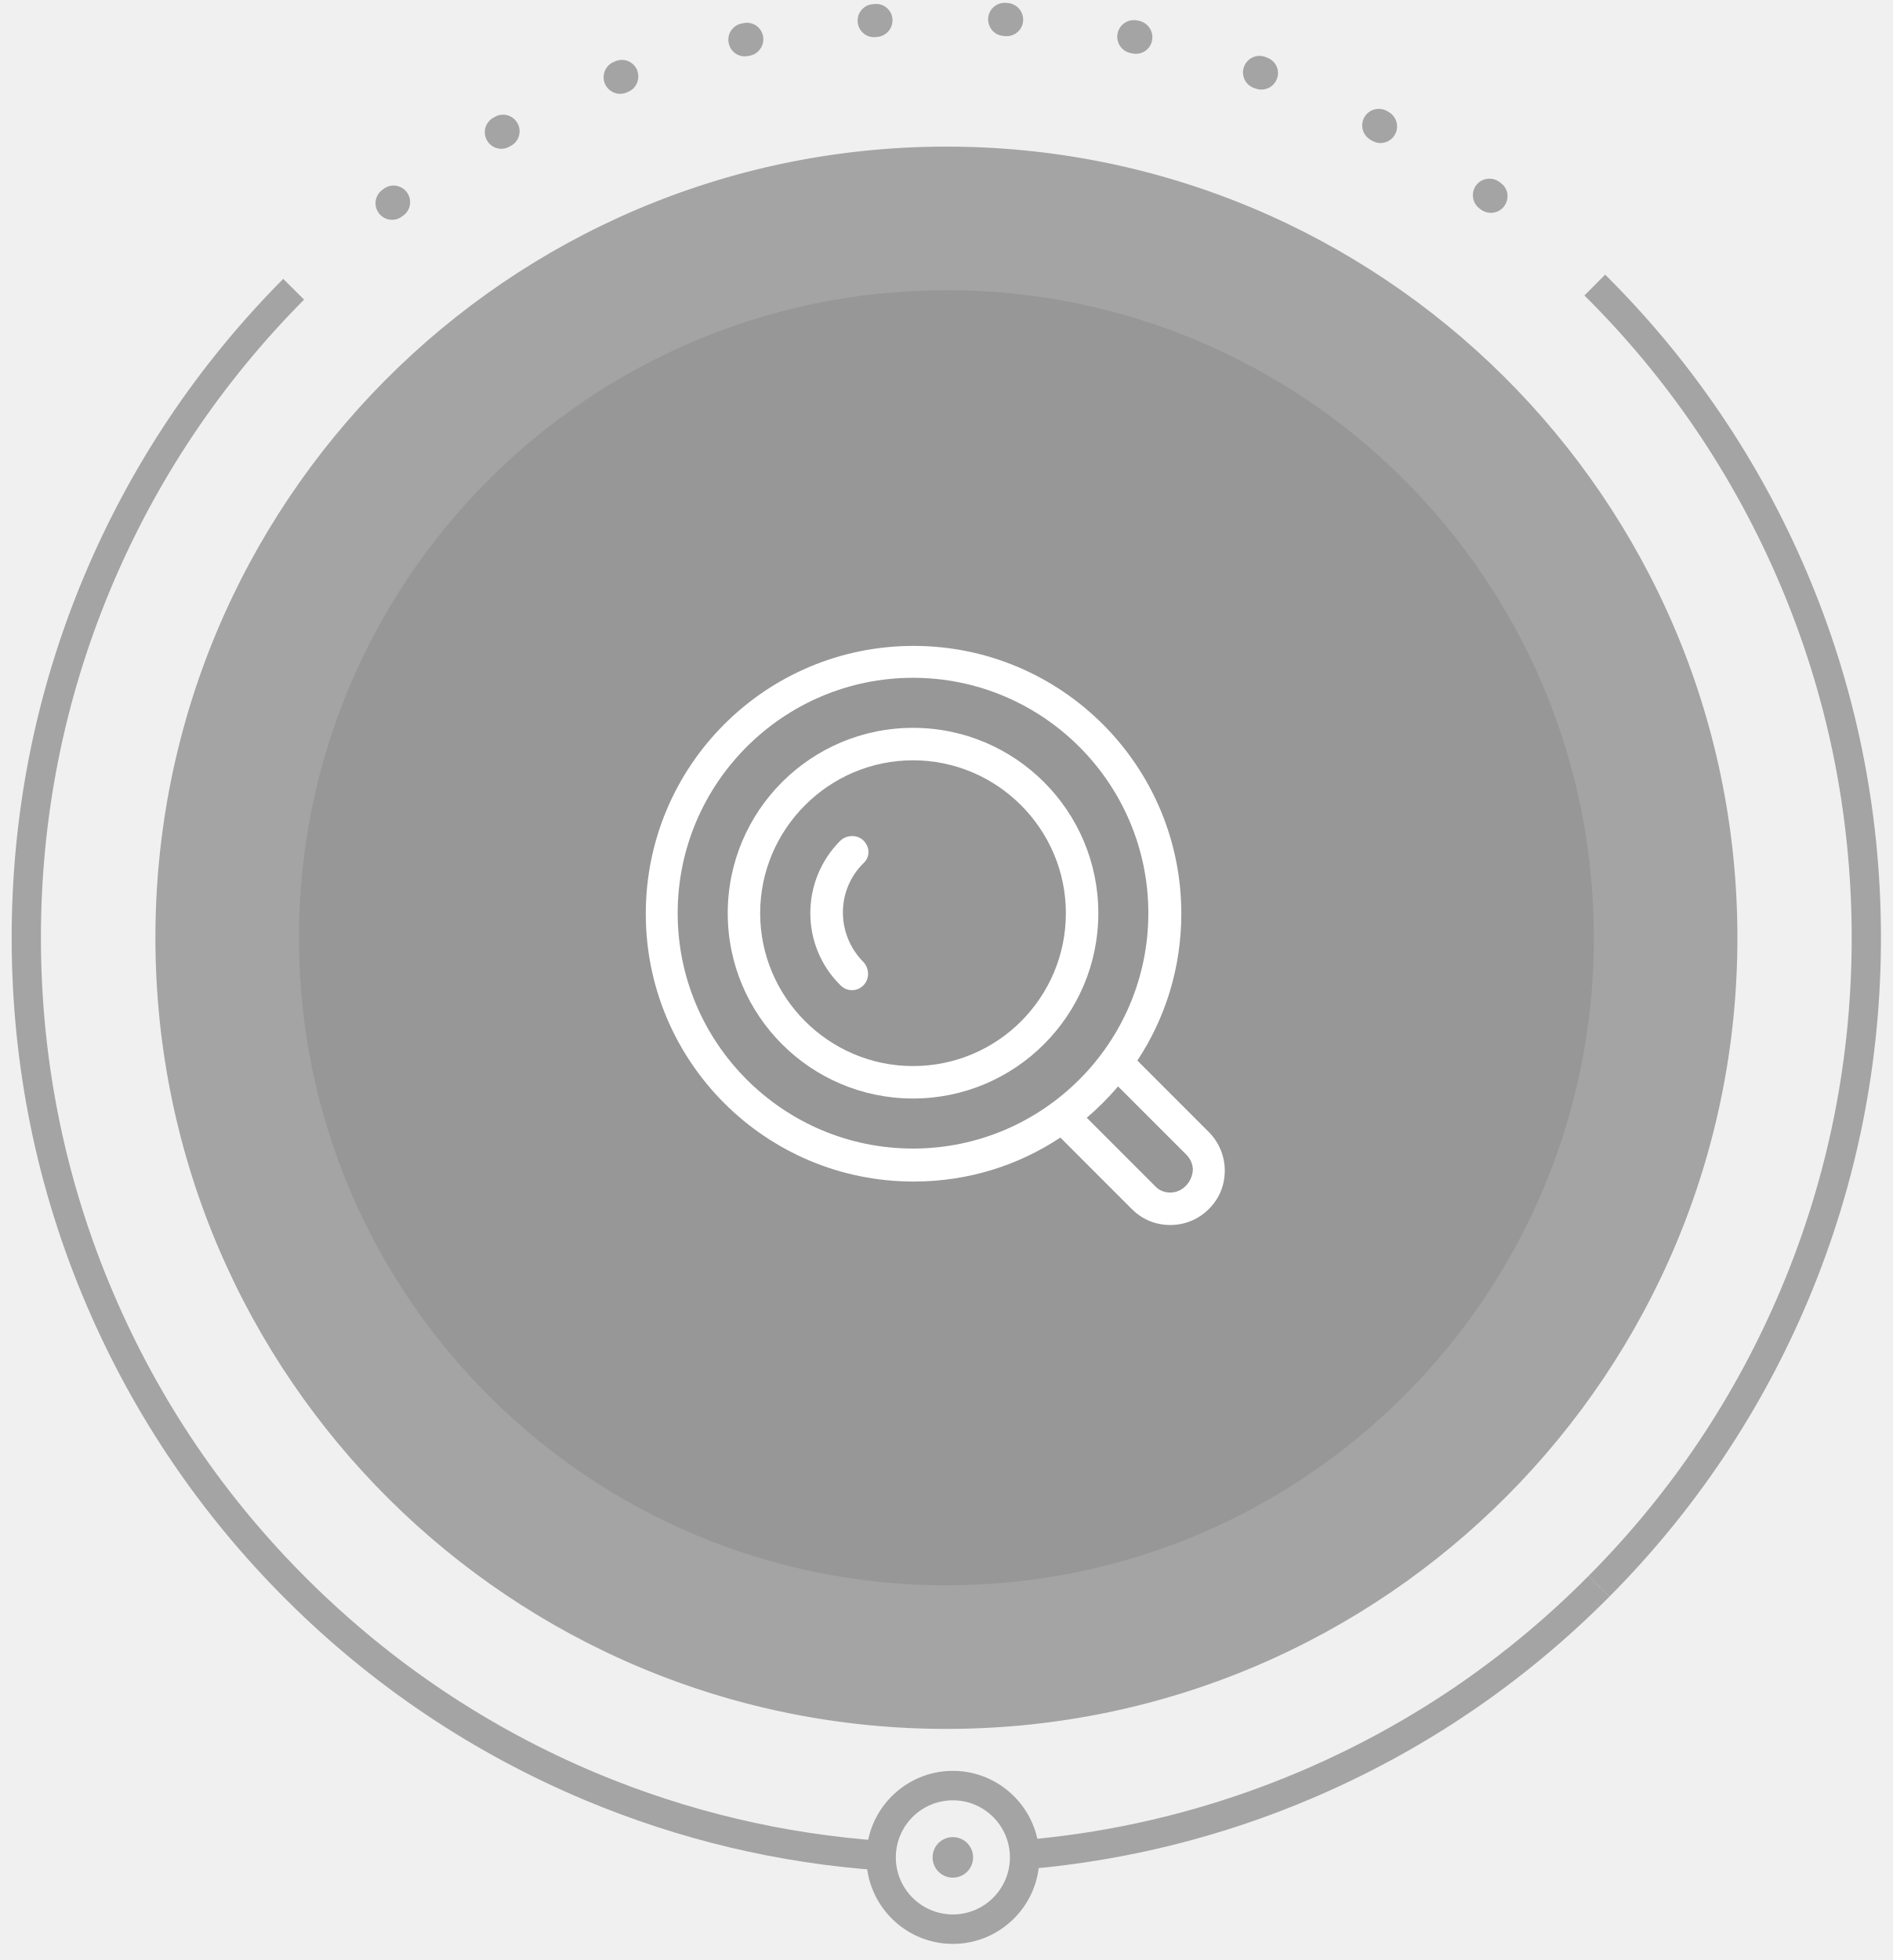
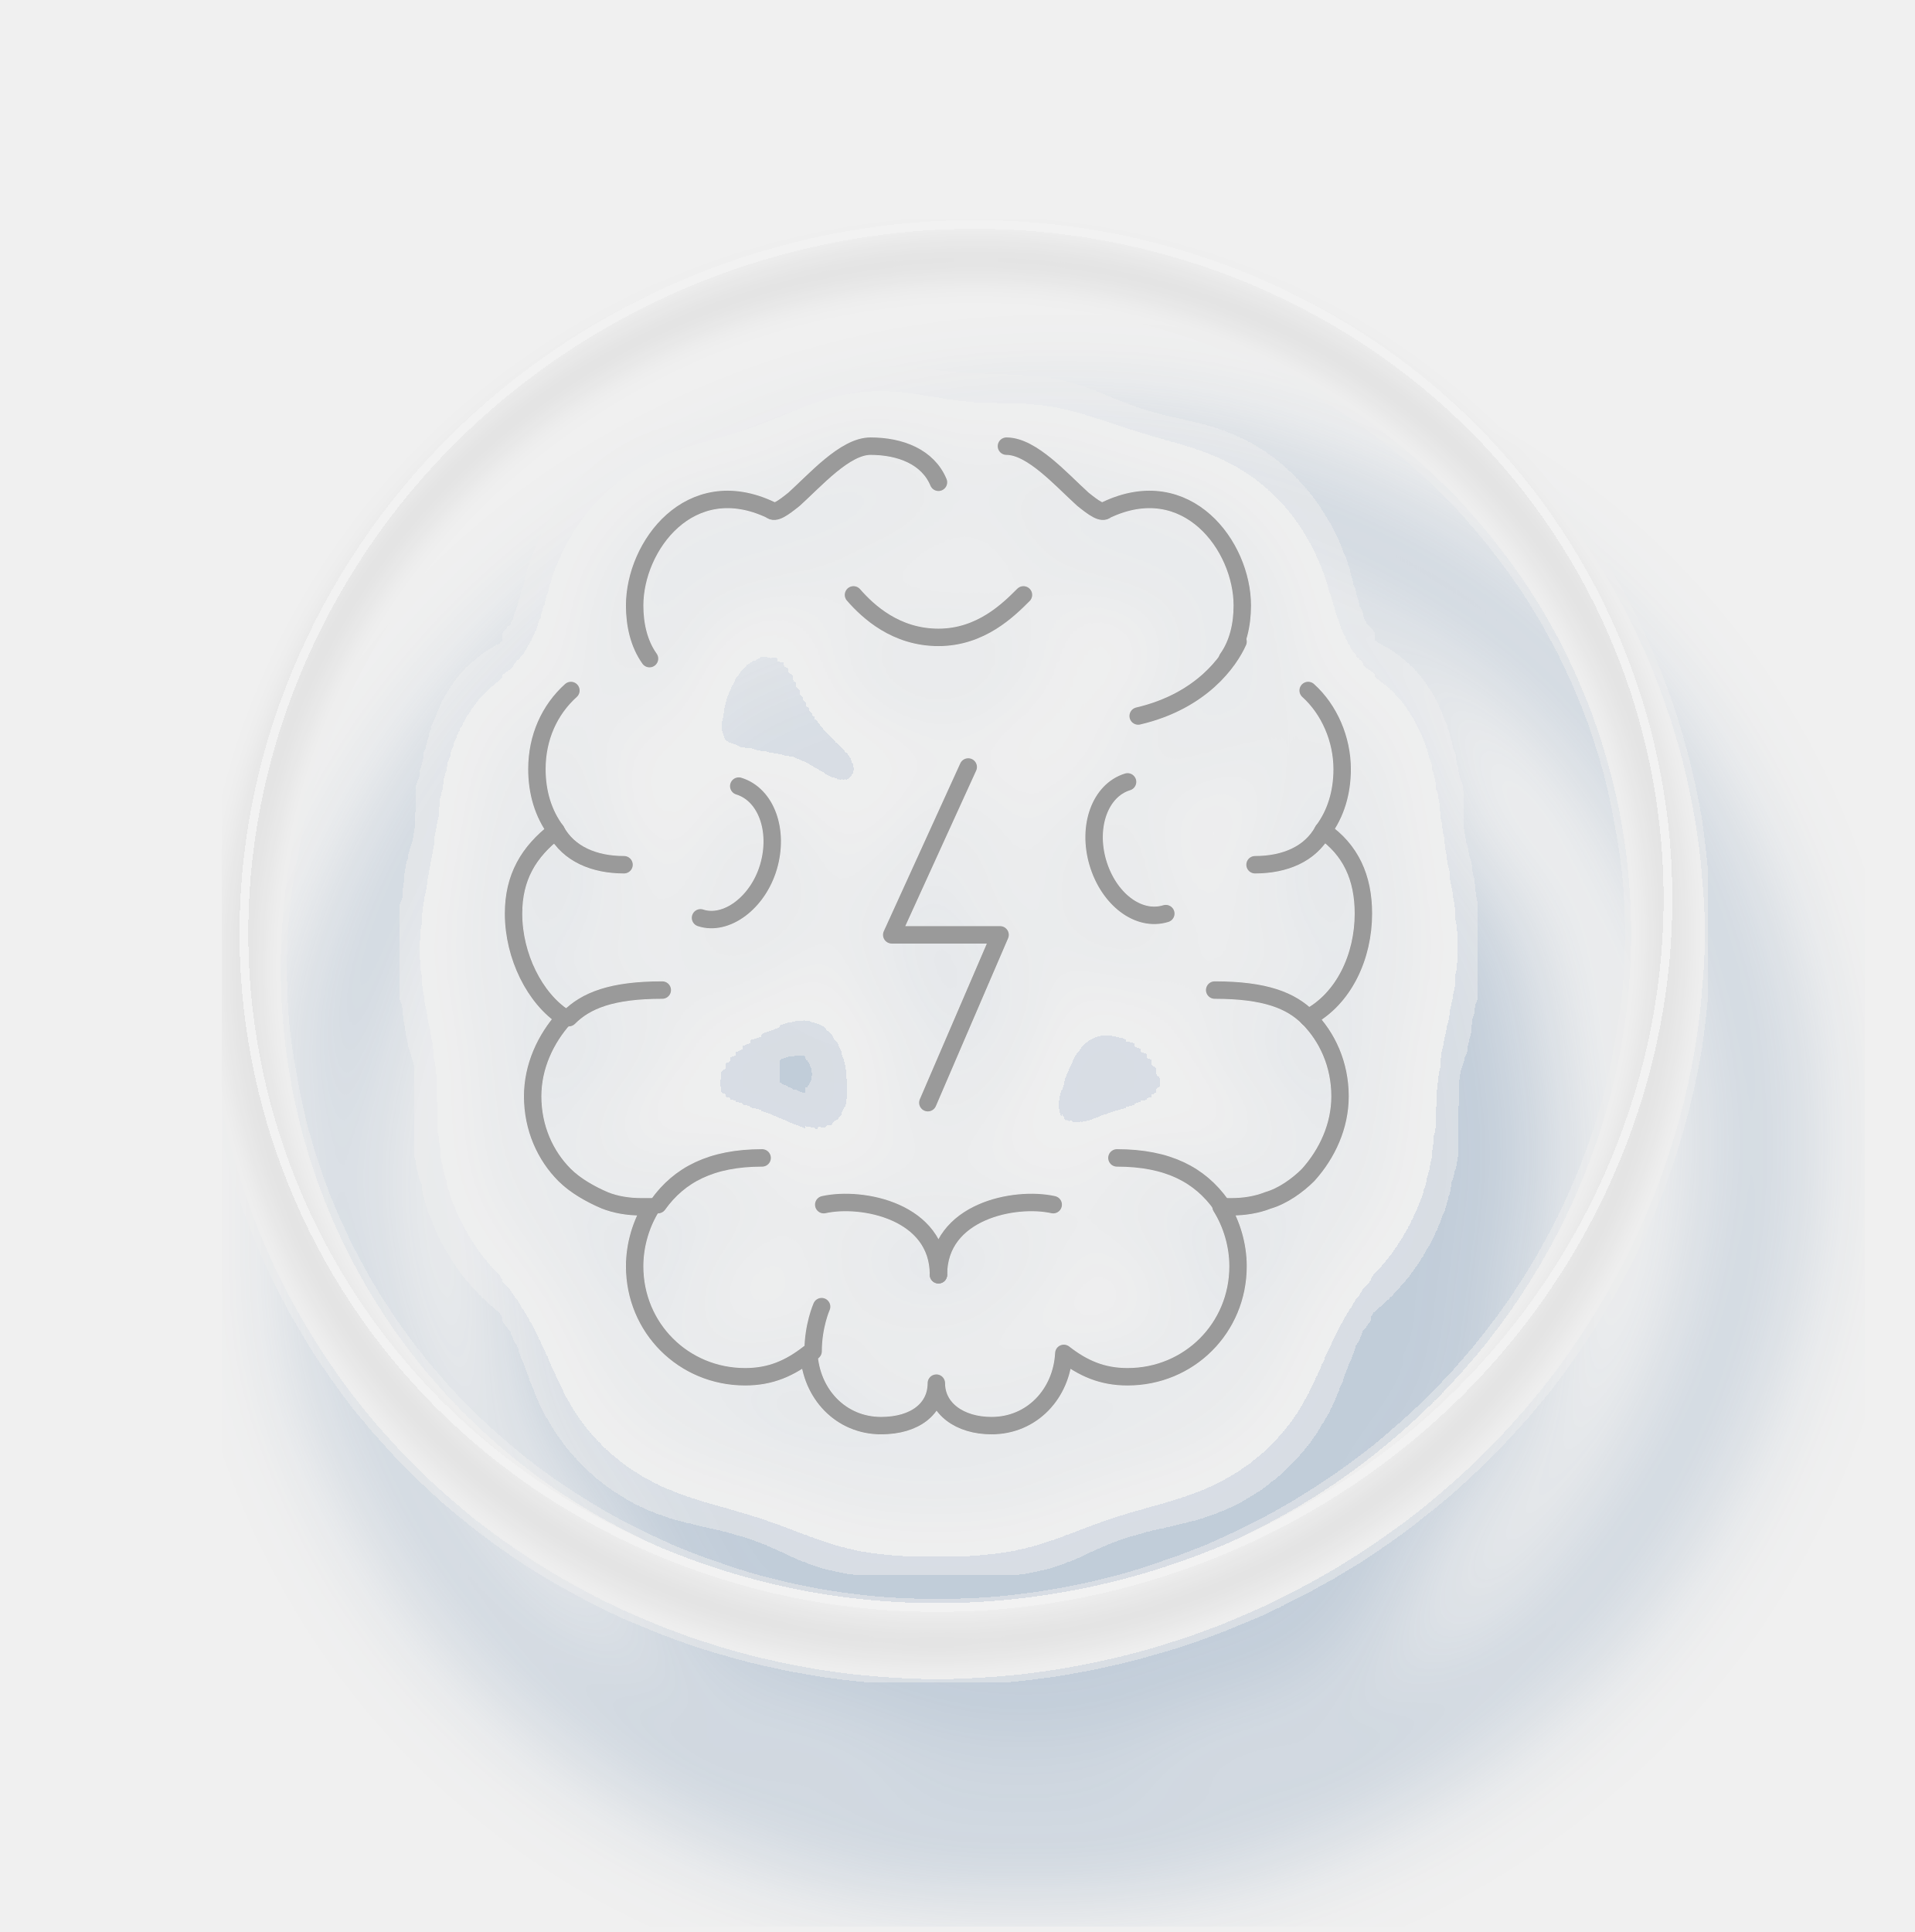
- <svg xmlns="http://www.w3.org/2000/svg" width="85" height="88" viewBox="0 0 85 88" fill="none">
-   <path d="M78.021 41.99C77.958 22.372 62.004 6.52 42.386 6.583C22.768 6.646 6.916 22.6 6.979 42.218C7.042 61.835 22.996 77.688 42.614 77.624C62.231 77.562 78.084 61.607 78.021 41.99Z" fill="#A4A4A4" />
-   <path d="M71.575 42.01C71.523 25.953 58.464 12.977 42.407 13.029C26.349 13.08 13.374 26.139 13.425 42.197C13.477 58.254 26.536 71.23 42.593 71.178C58.651 71.127 71.626 58.068 71.575 42.01Z" fill="#979797" />
-   <path d="M72.273 71.686C68.434 75.55 63.956 78.589 58.963 80.721C54.853 82.478 50.517 83.55 46.072 83.928L45.961 82.614C50.265 82.253 54.469 81.206 58.447 79.508C63.283 77.442 67.621 74.503 71.336 70.755L72.273 71.686Z" fill="#A4A4A4" />
-   <path d="M84.467 41.969C84.485 47.63 83.395 53.13 81.222 58.319C79.122 63.325 76.112 67.823 72.273 71.686L71.336 70.755C75.059 67.016 77.971 62.66 80.005 57.81C82.113 52.787 83.17 47.461 83.153 41.973C83.135 36.486 82.044 31.167 79.904 26.157C77.838 21.32 74.899 16.983 71.151 13.267L72.082 12.33C75.946 16.169 78.985 20.647 81.117 25.64C83.324 30.815 84.449 36.308 84.467 41.969Z" fill="#A4A4A4" />
-   <path d="M67.699 8.807C67.699 8.964 67.65 9.113 67.551 9.254C67.305 9.585 66.842 9.653 66.511 9.414L66.444 9.365C66.113 9.118 66.045 8.655 66.284 8.324C66.531 7.993 66.993 7.925 67.325 8.164L67.391 8.213C67.59 8.353 67.698 8.576 67.699 8.807ZM62.738 5.674C62.739 5.79 62.714 5.914 62.648 6.03C62.451 6.394 62.005 6.528 61.641 6.331L61.567 6.29C61.202 6.092 61.069 5.646 61.258 5.282C61.455 4.918 61.901 4.784 62.265 4.973L62.339 5.014C62.596 5.154 62.737 5.41 62.738 5.674ZM57.392 3.278C57.392 3.361 57.376 3.452 57.343 3.534C57.203 3.923 56.774 4.115 56.386 3.976L56.311 3.951C55.922 3.812 55.722 3.383 55.862 3.002C56.001 2.613 56.43 2.413 56.811 2.553L56.894 2.585C57.2 2.692 57.391 2.972 57.392 3.278ZM51.75 1.668C51.75 1.718 51.742 1.767 51.734 1.825C51.653 2.23 51.257 2.488 50.851 2.398L50.769 2.382C50.364 2.301 50.106 1.905 50.187 1.5C50.269 1.094 50.665 0.837 51.07 0.918L51.153 0.934C51.508 1.016 51.749 1.321 51.75 1.668ZM45.946 0.877C45.946 0.893 45.946 0.91 45.946 0.926C45.922 1.34 45.568 1.647 45.155 1.623L45.072 1.615C44.659 1.592 44.352 1.237 44.375 0.824C44.399 0.411 44.753 0.104 45.166 0.127L45.249 0.135C45.638 0.159 45.944 0.488 45.946 0.877ZM40.078 0.912C40.079 1.301 39.783 1.624 39.394 1.658L39.312 1.667C38.898 1.701 38.542 1.388 38.516 0.983C38.482 0.57 38.795 0.214 39.2 0.188L39.282 0.179C39.695 0.145 40.052 0.458 40.078 0.863C40.078 0.871 40.078 0.896 40.078 0.912ZM34.279 1.765C34.28 2.104 34.041 2.419 33.694 2.495L33.612 2.511C33.207 2.604 32.81 2.349 32.726 1.944C32.633 1.548 32.888 1.142 33.293 1.058L33.376 1.041C33.78 0.949 34.178 1.204 34.262 1.608C34.279 1.658 34.279 1.708 34.279 1.765ZM28.664 3.436C28.665 3.734 28.484 4.024 28.187 4.132L28.113 4.165C27.725 4.307 27.303 4.118 27.153 3.73C27.011 3.342 27.2 2.92 27.588 2.77L27.662 2.737C28.05 2.595 28.472 2.784 28.622 3.172C28.647 3.263 28.664 3.354 28.664 3.436ZM23.333 5.892C23.334 6.156 23.194 6.413 22.947 6.546L22.873 6.587C22.51 6.787 22.063 6.656 21.863 6.293C21.664 5.93 21.795 5.483 22.158 5.284L22.232 5.242C22.595 5.043 23.042 5.173 23.241 5.536C23.308 5.652 23.333 5.768 23.333 5.892ZM18.418 9.073C18.418 9.296 18.32 9.519 18.122 9.669L18.056 9.718C17.726 9.967 17.263 9.903 17.014 9.573C16.765 9.243 16.83 8.78 17.16 8.531L17.226 8.481C17.555 8.232 18.018 8.297 18.267 8.627C18.367 8.759 18.417 8.916 18.418 9.073Z" fill="#A4A4A4" />
-   <path d="M39.613 82.651L39.518 83.974C34.955 83.658 30.505 82.597 26.276 80.826C21.27 78.726 16.772 75.716 12.909 71.877C9.045 68.038 6.006 63.56 3.874 58.567C1.667 53.4 0.542 47.9 0.524 42.238C0.506 36.577 1.596 31.078 3.769 25.889C5.869 20.882 8.879 16.385 12.718 12.521L13.655 13.452C9.94 17.191 7.02 21.548 4.986 26.397C2.878 31.421 1.82 36.746 1.838 42.234C1.856 47.722 2.947 53.041 5.087 58.05C7.152 62.887 10.092 67.225 13.839 70.94C17.579 74.655 21.935 77.575 26.785 79.609C30.881 81.323 35.19 82.343 39.613 82.651Z" fill="#A4A4A4" />
-   <path d="M46.674 83.38C46.681 85.521 44.943 87.27 42.802 87.277C40.662 87.284 38.912 85.546 38.906 83.405C38.899 81.265 40.637 79.515 42.777 79.508C44.918 79.501 46.667 81.24 46.674 83.38ZM40.228 83.401C40.232 84.814 41.385 85.959 42.798 85.955C44.211 85.95 45.356 84.798 45.352 83.384C45.347 81.971 44.195 80.826 42.782 80.831C41.368 80.835 40.223 81.988 40.228 83.401Z" fill="#A4A4A4" />
-   <path d="M43.698 83.39C43.7 83.894 43.296 84.3 42.792 84.302C42.288 84.303 41.882 83.9 41.88 83.395C41.878 82.891 42.282 82.485 42.786 82.483C43.29 82.482 43.697 82.885 43.698 83.39Z" fill="#A4A4A4" />
-   <path d="M41.001 32.679C36.408 32.679 32.68 36.407 32.68 41C32.68 45.593 36.408 49.321 41.001 49.321C45.593 49.321 49.322 45.593 49.322 41C49.322 36.407 45.593 32.679 41.001 32.679ZM41.001 47.864C37.223 47.864 34.136 44.778 34.136 41C34.136 37.222 37.223 34.136 41.001 34.136C44.778 34.136 47.865 37.222 47.865 41C47.865 44.778 44.803 47.864 41.001 47.864Z" fill="white" />
-   <path d="M38.778 37.741C38.506 37.469 38.037 37.469 37.74 37.741C35.938 39.543 35.938 42.457 37.74 44.235C37.889 44.383 38.062 44.457 38.259 44.457C38.457 44.457 38.629 44.383 38.778 44.235C39.049 43.963 39.049 43.494 38.778 43.198C37.543 41.963 37.543 39.963 38.778 38.753C39.074 38.481 39.074 38.037 38.778 37.741Z" fill="white" />
-   <path d="M54.284 50.827L51.074 47.617C52.333 45.716 53.049 43.444 53.049 41.025C53.049 34.383 47.667 29 41.025 29C34.383 29 29 34.383 29 41.025C29 47.667 34.383 53.049 41.025 53.049C43.469 53.049 45.716 52.333 47.617 51.074L50.827 54.284C51.296 54.753 51.889 55 52.556 55C53.197 55 53.815 54.753 54.284 54.284C54.753 53.815 55 53.222 55 52.556C55 51.889 54.728 51.272 54.284 50.827ZM30.432 41C30.432 35.173 35.173 30.432 41 30.432C46.827 30.432 51.568 35.173 51.568 41C51.568 46.827 46.827 51.568 41 51.568C35.173 51.568 30.432 46.827 30.432 41ZM53.247 53.247C53.049 53.444 52.803 53.543 52.556 53.543C52.284 53.543 52.037 53.444 51.864 53.247L48.803 50.185C49.296 49.765 49.765 49.296 50.21 48.778L53.272 51.84C53.469 52.037 53.568 52.284 53.568 52.531C53.543 52.803 53.444 53.049 53.247 53.247Z" fill="white" />
+ <svg xmlns="http://www.w3.org/2000/svg" width="219" height="221" viewBox="0 0 219 221" fill="none">
+   <g filter="url(#filter0_d_226_10)">
+     <g filter="url(#filter1_d_226_10)">
+       <path d="M74.85 177.254C34.114 159.771 16.536 113.15 35.589 73.123C54.642 33.096 103.112 14.822 143.849 32.305C184.586 49.788 202.164 96.409 183.11 136.436C164.057 176.462 115.587 194.737 74.85 177.254Z" stroke="#FBFBFB" stroke-opacity="0.19" shape-rendering="crispEdges" />
+     </g>
+     <g filter="url(#filter2_d_226_10)">
+       <path d="M107.351 55.169C106.136 52.252 102.977 51.037 99.574 51.037C96.658 51.037 93.255 54.926 90.825 57.113C89.61 58.085 88.638 58.814 88.151 58.328C78.916 53.953 72.597 62.46 72.597 69.265C72.597 71.452 73.083 73.639 74.298 75.341" stroke="#9A9A9A" stroke-width="2" stroke-miterlimit="10" stroke-linecap="round" stroke-linejoin="round" />
+       <path d="M63.605 95.027C65.063 97.701 67.98 98.916 71.382 98.916" stroke="#9A9A9A" stroke-width="2" stroke-miterlimit="10" stroke-linecap="round" stroke-linejoin="round" />
+       <path d="M93.012 154.571C93.012 151.654 93.984 149.467 93.984 149.467" stroke="#9A9A9A" stroke-width="2" stroke-miterlimit="10" stroke-linecap="round" stroke-linejoin="round" />
+       <path d="M75.27 137.8C77.701 134.397 81.346 132.453 87.179 132.453" stroke="#9A9A9A" stroke-width="2" stroke-miterlimit="10" stroke-linecap="round" stroke-linejoin="round" />
+       <path d="M84.506 89.922C87.665 90.894 89.124 95.026 87.909 99.157C86.693 103.289 83.048 105.962 80.131 104.99" stroke="#9A9A9A" stroke-width="2" stroke-miterlimit="10" stroke-linecap="round" stroke-linejoin="round" />
+       <path d="M65.063 116.413C67.007 114.469 69.924 113.254 75.757 113.254" stroke="#9A9A9A" stroke-width="2" stroke-miterlimit="10" stroke-linecap="round" stroke-linejoin="round" />
+       <path d="M94.227 137.801C98.602 136.828 107.351 138.53 107.351 145.821" stroke="#9A9A9A" stroke-width="2" stroke-miterlimit="10" stroke-linecap="round" stroke-linejoin="round" />
+       <path d="M149.639 78.986C152.07 81.174 153.528 84.576 153.528 87.979C153.528 90.652 152.799 93.082 151.341 95.027C154.5 97.214 155.958 100.373 155.958 104.505C155.958 109.366 153.771 114.226 149.639 116.414C151.827 118.601 153.285 121.761 153.285 125.406C153.285 128.809 151.827 131.968 149.639 134.398C148.424 135.614 146.723 136.829 145.022 137.315C143.806 137.801 142.348 138.044 140.89 138.044C140.404 138.044 139.918 138.044 139.675 138.044C140.89 139.988 141.619 142.419 141.619 144.849C141.619 151.897 136.029 157.487 128.981 157.487C126.065 157.487 123.878 156.515 121.69 154.813C121.447 159.431 118.045 163.077 113.427 163.077C109.782 163.077 107.108 161.132 107.108 158.216C107.108 161.132 104.678 163.077 100.789 163.077C96.172 163.077 92.769 159.431 92.526 154.813C90.339 156.515 88.151 157.487 85.235 157.487C78.187 157.487 72.597 151.897 72.597 144.849C72.597 142.419 73.326 139.988 74.541 138.044C74.055 138.044 73.812 138.044 73.326 138.044C71.868 138.044 70.41 137.801 69.195 137.315C67.493 136.586 65.792 135.614 64.577 134.398C62.39 132.211 60.931 129.052 60.931 125.406C60.931 122.004 62.39 118.844 64.577 116.414C61.175 114.226 58.744 109.366 58.744 104.505C58.744 100.373 60.445 97.457 63.605 95.027C62.147 93.082 61.417 90.652 61.417 87.979C61.417 84.333 62.876 81.174 65.306 78.986" stroke="#9A9A9A" stroke-width="2" stroke-miterlimit="10" stroke-linecap="round" stroke-linejoin="round" />
+       <path d="M151.341 95.027C149.882 97.701 146.966 98.916 143.563 98.916" stroke="#9A9A9A" stroke-width="2" stroke-miterlimit="10" stroke-linecap="round" stroke-linejoin="round" />
+       <path d="M139.675 137.8C137.245 134.397 133.599 132.453 127.766 132.453" stroke="#9A9A9A" stroke-width="2" stroke-miterlimit="10" stroke-linecap="round" stroke-linejoin="round" />
+       <path d="M149.639 116.413C147.695 114.469 144.779 113.254 138.946 113.254" stroke="#9A9A9A" stroke-width="2" stroke-miterlimit="10" stroke-linecap="round" stroke-linejoin="round" />
+       <path d="M120.475 137.801C116.1 136.828 107.351 138.53 107.351 145.821" stroke="#9A9A9A" stroke-width="2" stroke-miterlimit="10" stroke-linecap="round" stroke-linejoin="round" />
+       <path d="M115.128 51.037C118.045 51.037 121.447 54.926 123.878 57.113C125.093 58.085 126.065 58.814 126.551 58.328C135.786 53.953 142.105 62.46 142.105 69.265C142.105 71.452 141.619 73.639 140.404 75.341" stroke="#9A9A9A" stroke-width="2" stroke-miterlimit="10" stroke-linecap="round" stroke-linejoin="round" />
+       <path d="M141.619 73.397C140.647 75.584 137.487 80.201 130.196 81.903" stroke="#9A9A9A" stroke-width="2" stroke-miterlimit="10" stroke-linecap="round" stroke-linejoin="round" />
+       <path d="M128.981 89.438C125.822 90.41 124.364 94.541 125.579 98.673C126.794 102.804 130.196 105.478 133.356 104.506" stroke="#9A9A9A" stroke-width="2" stroke-miterlimit="10" stroke-linecap="round" stroke-linejoin="round" />
+       <path d="M97.63 68.049C99.331 69.993 102.491 72.909 107.351 72.909C112.212 72.909 115.371 69.75 117.073 68.049" stroke="#9A9A9A" stroke-width="2" stroke-miterlimit="10" stroke-linecap="round" stroke-linejoin="round" />
+       <path d="M110.754 87.736L102.004 106.936H114.399L106.136 126.136" stroke="#9A9A9A" stroke-width="2" stroke-miterlimit="10" stroke-linecap="round" stroke-linejoin="round" />
+     </g>
+   </g>
+   <defs>
+     <filter id="filter0_d_226_10" x="25.393" y="25.18" width="187.913" height="195.199" filterUnits="userSpaceOnUse" color-interpolation-filters="sRGB">
+       <feFlood flood-opacity="0" result="BackgroundImageFix" />
+       <feColorMatrix in="SourceAlpha" type="matrix" values="0 0 0 0 0 0 0 0 0 0 0 0 0 0 0 0 0 0 127 0" result="hardAlpha" />
+       <feOffset dx="10" dy="24" />
+       <feGaussianBlur stdDeviation="6" />
+       <feComposite in2="hardAlpha" operator="out" />
+       <feColorMatrix type="matrix" values="0 0 0 0 0.208 0 0 0 0 0.388 0 0 0 0 0.58 0 0 0 0.25 0" />
+       <feBlend mode="normal" in2="BackgroundImageFix" result="effect1_dropShadow_226_10" />
+       <feBlend mode="normal" in="SourceGraphic" in2="effect1_dropShadow_226_10" result="shape" />
+     </filter>
+     <filter id="filter1_d_226_10" x="23.393" y="25.18" width="171.913" height="167.199" filterUnits="userSpaceOnUse" color-interpolation-filters="sRGB">
+       <feFlood flood-opacity="0" result="BackgroundImageFix" />
+       <feColorMatrix in="SourceAlpha" type="matrix" values="0 0 0 0 0 0 0 0 0 0 0 0 0 0 0 0 0 0 127 0" result="hardAlpha" />
+       <feOffset dy="4" />
+       <feGaussianBlur stdDeviation="2" />
+       <feComposite in2="hardAlpha" operator="out" />
+       <feColorMatrix type="matrix" values="0 0 0 0 0 0 0 0 0 0 0 0 0 0 0 0 0 0 0.25 0" />
+       <feBlend mode="normal" in2="BackgroundImageFix" result="effect1_dropShadow_226_10" />
+       <feBlend mode="normal" in="SourceGraphic" in2="effect1_dropShadow_226_10" result="shape" />
+     </filter>
+     <filter id="filter2_d_226_10" x="45.744" y="42.037" width="123.214" height="138.039" filterUnits="userSpaceOnUse" color-interpolation-filters="sRGB">
+       <feFlood flood-opacity="0" result="BackgroundImageFix" />
+       <feColorMatrix in="SourceAlpha" type="matrix" values="0 0 0 0 0 0 0 0 0 0 0 0 0 0 0 0 0 0 127 0" result="hardAlpha" />
+       <feOffset dy="4" />
+       <feGaussianBlur stdDeviation="6" />
+       <feComposite in2="hardAlpha" operator="out" />
+       <feColorMatrix type="matrix" values="0 0 0 0 0.208 0 0 0 0 0.388 0 0 0 0 0.58 0 0 0 0.25 0" />
+       <feBlend mode="normal" in2="BackgroundImageFix" result="effect1_dropShadow_226_10" />
+       <feBlend mode="normal" in="SourceGraphic" in2="effect1_dropShadow_226_10" result="shape" />
+     </filter>
+   </defs>
</svg>
